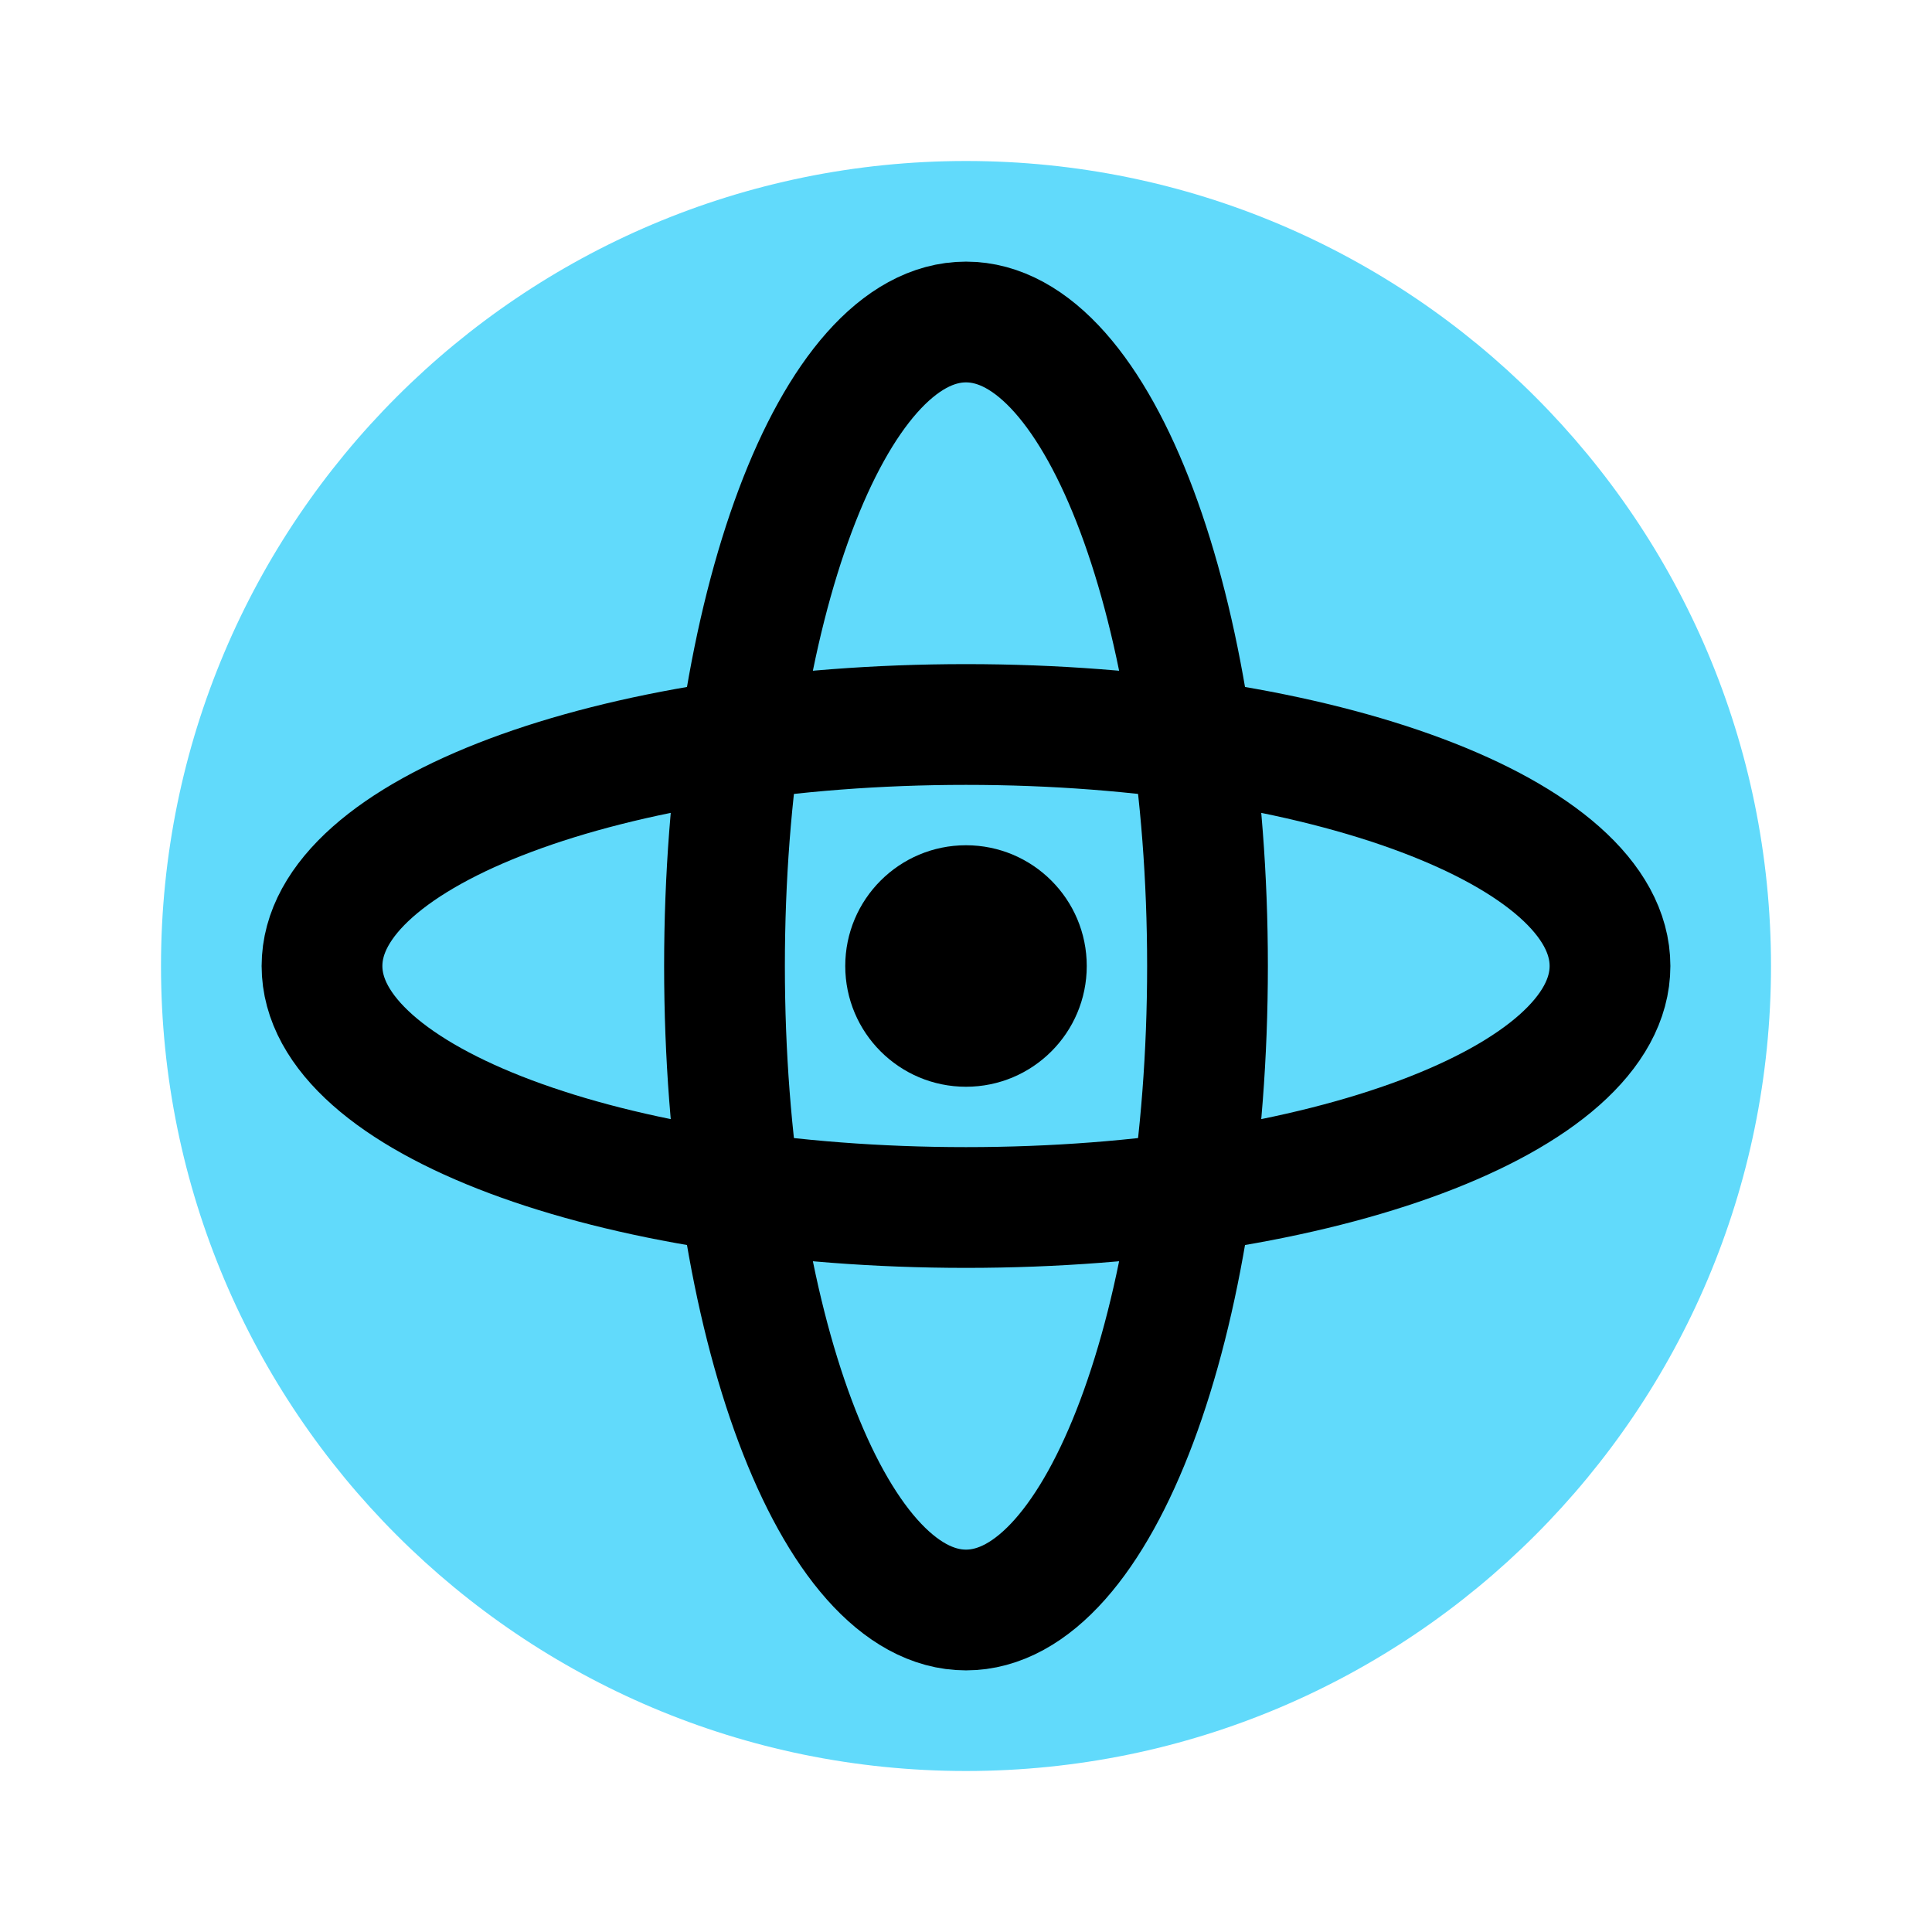
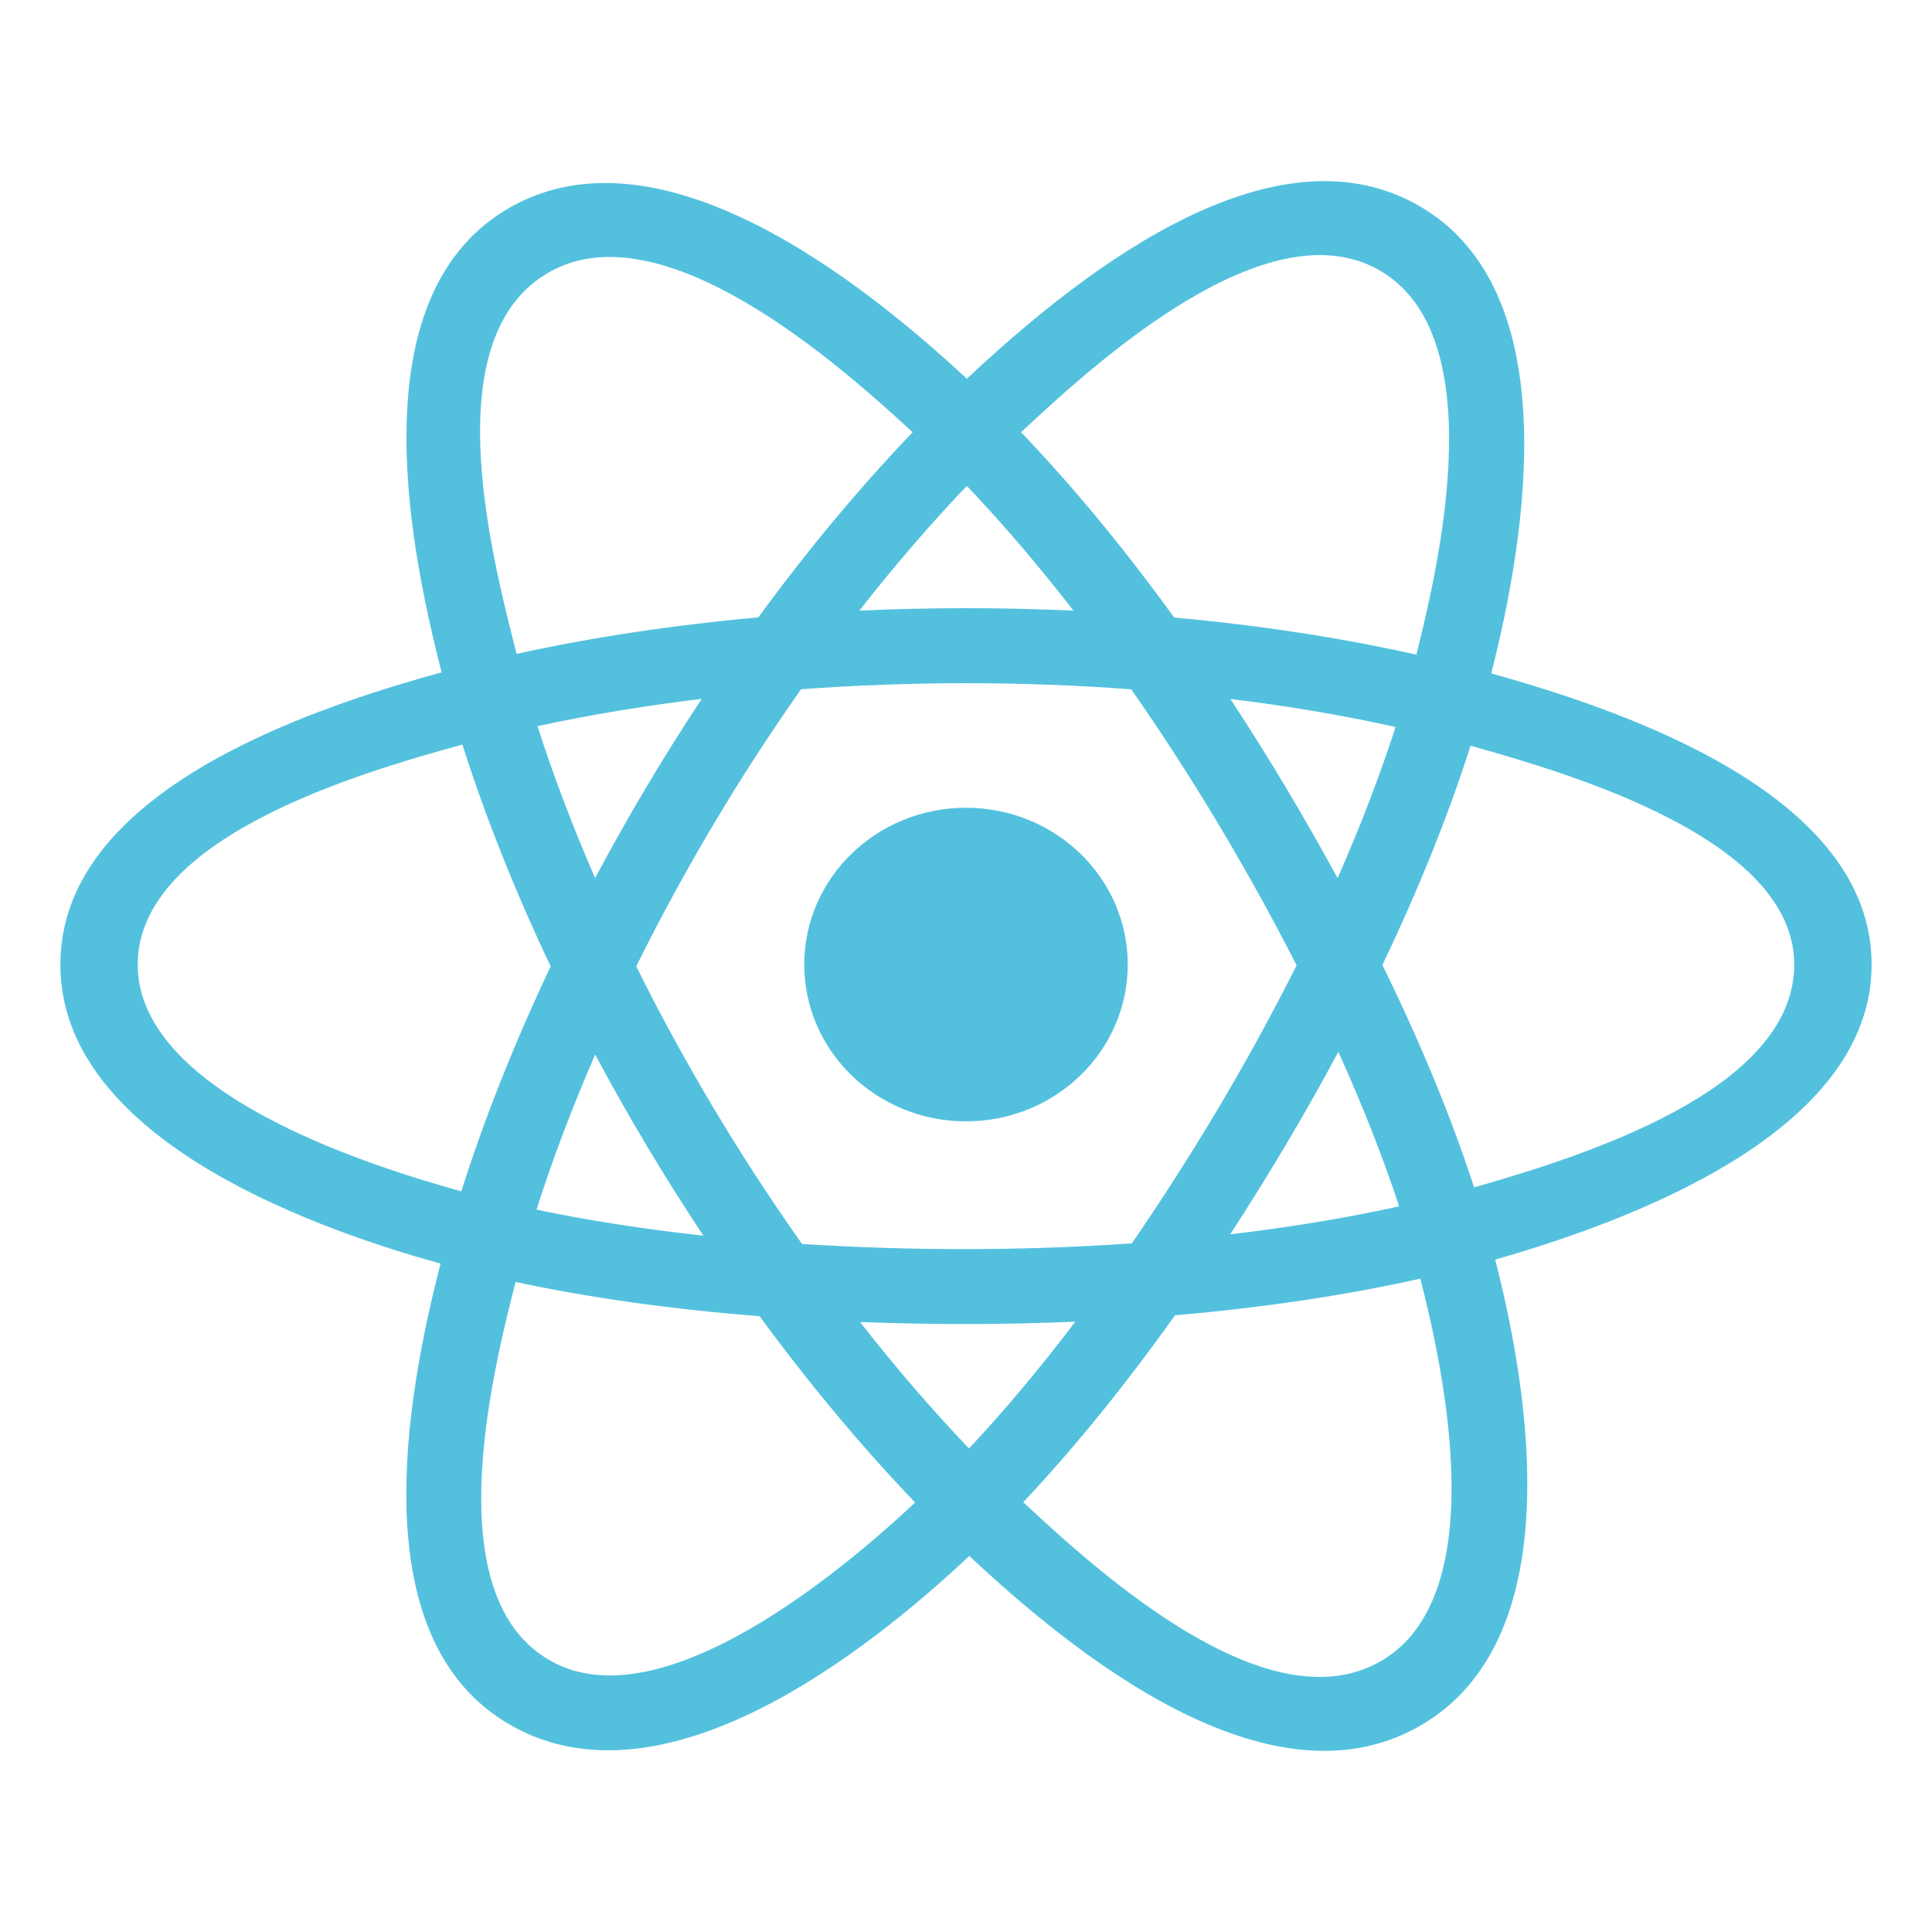
- <svg xmlns="http://www.w3.org/2000/svg" viewBox="0 0 24 24" fill="none">
-   <circle cx="12" cy="12" r="10" fill="#61DAFB" />
-   <ellipse cx="12" cy="12" rx="8" ry="3" fill="none" stroke="#000" stroke-width="1.5" />
-   <ellipse cx="12" cy="12" rx="3" ry="8" fill="none" stroke="#000" stroke-width="1.5" />
-   <circle cx="12" cy="12" r="1.5" fill="#000" />
+ <svg xmlns="http://www.w3.org/2000/svg" width="800px" height="800px" viewBox="0 0 32 32" fill="none">
+   <path d="M18.679 15.976C18.679 14.541 17.48 13.379 16 13.379C14.521 13.379 13.321 14.541 13.321 15.976C13.321 17.41 14.521 18.573 16 18.573C17.48 18.573 18.679 17.41 18.679 15.976Z" fill="#53C1DE" />
+   <path fill-rule="evenodd" clip-rule="evenodd" d="M24.7 11.154C25.266 8.925 25.977 4.791 23.47 3.39C20.975 1.995 17.728 4.668 16.014 6.273C14.304 4.684 10.966 2.022 8.462 3.428C5.968 4.828 6.737 8.893 7.315 11.136C4.988 11.776 1 13.156 1 15.976C1 18.787 4.984 20.289 7.297 20.929C6.717 23.184 5.986 27.191 8.483 28.588C10.997 29.993 14.325 27.395 16.055 25.772C17.781 27.386 20.997 30.002 23.492 28.601C25.996 27.196 25.344 23.118 24.765 20.863C27.007 20.221 31 18.752 31 15.976C31 13.184 26.99 11.792 24.7 11.154ZM24.416 19.667C24.037 18.502 23.524 17.262 22.897 15.982C23.495 14.732 23.988 13.509 24.357 12.351C26.036 12.823 29.718 13.901 29.718 15.976C29.718 18.07 26.185 19.159 24.416 19.667ZM22.85 27.526C20.988 28.571 18.222 26.07 16.948 24.881C17.793 23.984 18.638 22.942 19.462 21.785C20.913 21.66 22.283 21.456 23.526 21.178C23.933 22.773 24.72 26.476 22.85 27.526ZM9.124 27.511C7.261 26.47 8.113 22.895 8.54 21.233C9.768 21.497 11.129 21.686 12.582 21.801C13.412 22.933 14.282 23.974 15.158 24.886C14.075 25.901 10.995 28.557 9.124 27.511ZM2.281 15.976C2.281 13.874 5.942 12.803 7.659 12.333C8.035 13.517 8.527 14.754 9.121 16.006C8.519 17.277 8.02 18.534 7.641 19.732C6.004 19.278 2.281 18.079 2.281 15.976ZM9.104 4.504C10.973 3.454 13.875 6.01 15.116 7.16C14.244 8.068 13.383 9.101 12.56 10.226C11.149 10.353 9.799 10.557 8.557 10.83C8.091 9.021 7.236 5.552 9.104 4.504ZM20.379 11.577C21.337 11.694 22.254 11.85 23.115 12.041C22.856 12.844 22.534 13.684 22.154 14.545C21.604 13.533 21.014 12.542 20.379 11.577ZM16.014 8.048C16.605 8.669 17.197 9.362 17.78 10.114C16.599 10.06 15.415 10.06 14.234 10.114C14.817 9.368 15.414 8.676 16.014 8.048ZM9.857 14.544C9.483 13.686 9.164 12.842 8.903 12.027C9.759 11.842 10.672 11.69 11.623 11.575C10.987 12.537 10.397 13.528 9.857 14.544ZM11.65 20.466C10.668 20.359 9.741 20.215 8.886 20.035C9.15 19.206 9.477 18.343 9.858 17.467C10.406 18.493 11.005 19.494 11.65 20.466ZM16.05 23.991C15.442 23.356 14.836 22.653 14.245 21.897C15.433 21.942 16.623 21.942 17.811 21.891C17.227 22.661 16.637 23.365 16.05 23.991ZM22.167 17.422C22.568 18.308 22.906 19.166 23.174 19.981C22.304 20.173 21.365 20.328 20.376 20.444C21.015 19.461 21.615 18.454 22.167 17.422ZM18.747 20.594C16.93 20.72 15.102 20.719 13.284 20.604C12.251 19.142 11.331 17.603 10.538 16.006C11.328 14.412 12.24 12.876 13.268 11.416C15.088 11.283 16.918 11.282 18.737 11.417C19.756 12.877 20.668 14.409 21.476 15.988C20.677 17.581 19.759 19.12 18.747 20.594ZM22.83 4.467C24.701 5.513 23.868 9.227 23.459 10.843C22.215 10.564 20.863 10.357 19.448 10.228C18.624 9.09 17.77 8.055 16.912 7.159C18.169 5.984 20.978 3.431 22.83 4.467Z" fill="#53C1DE" />
</svg>
